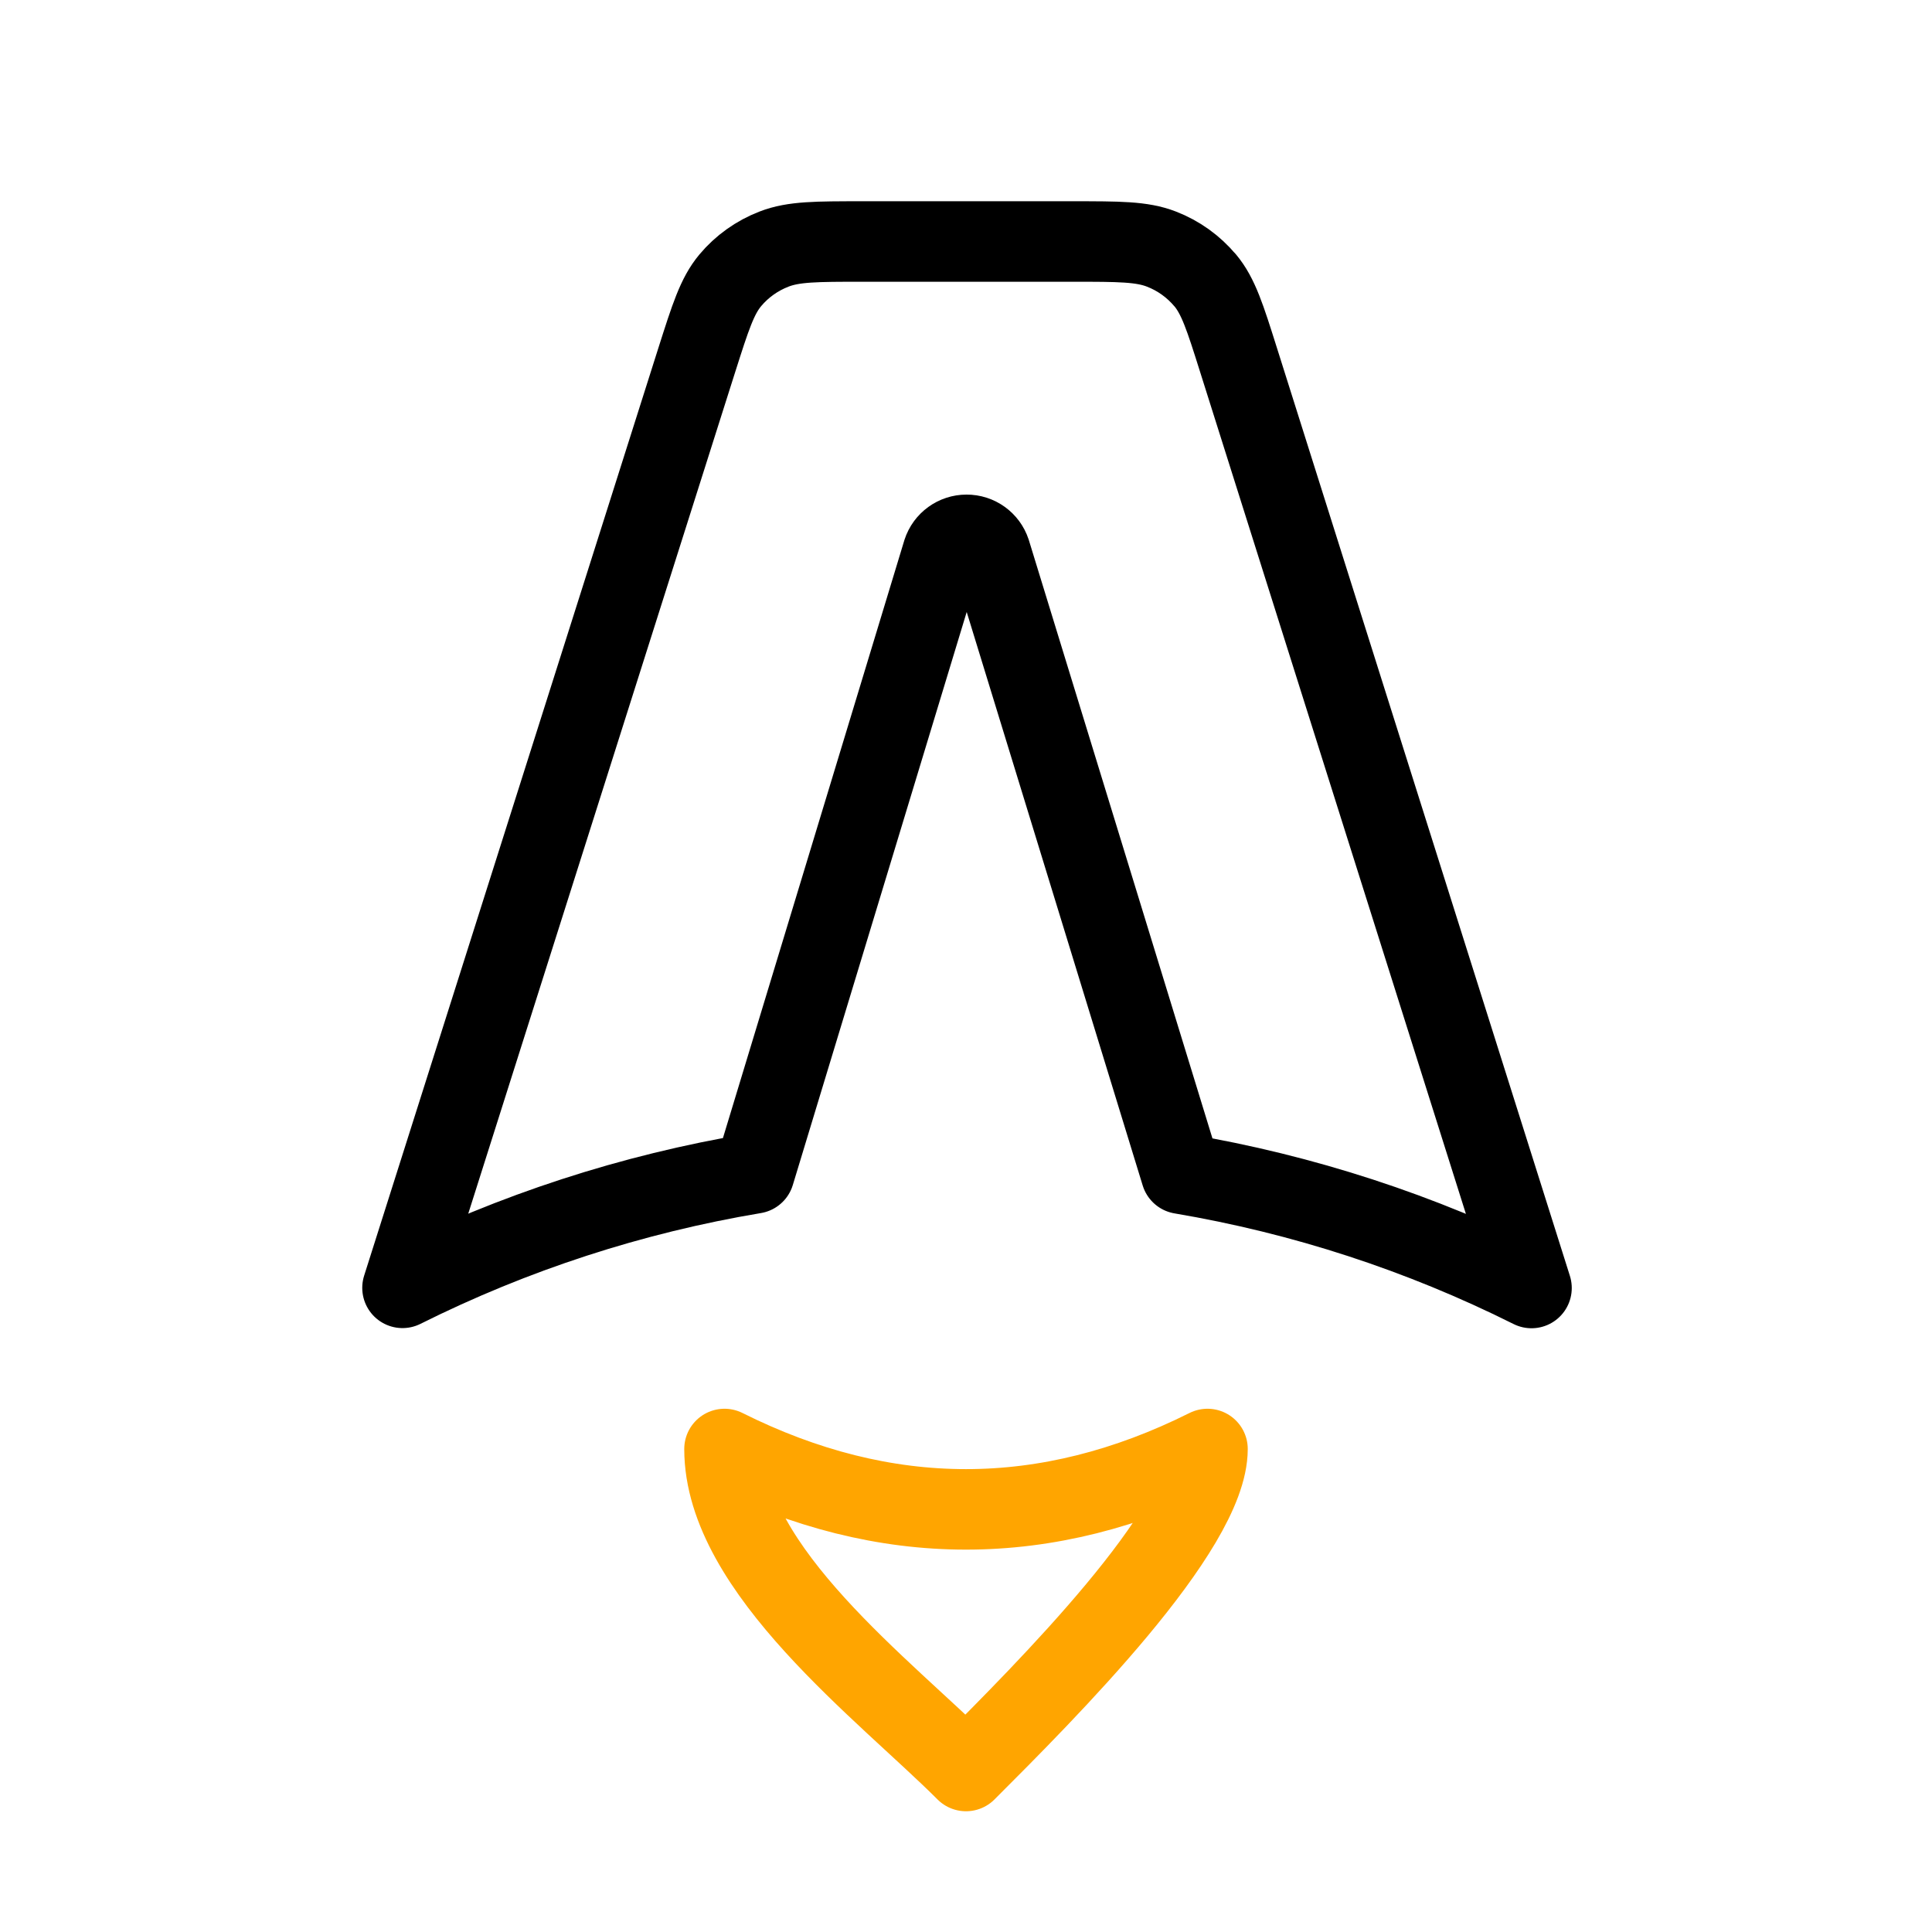
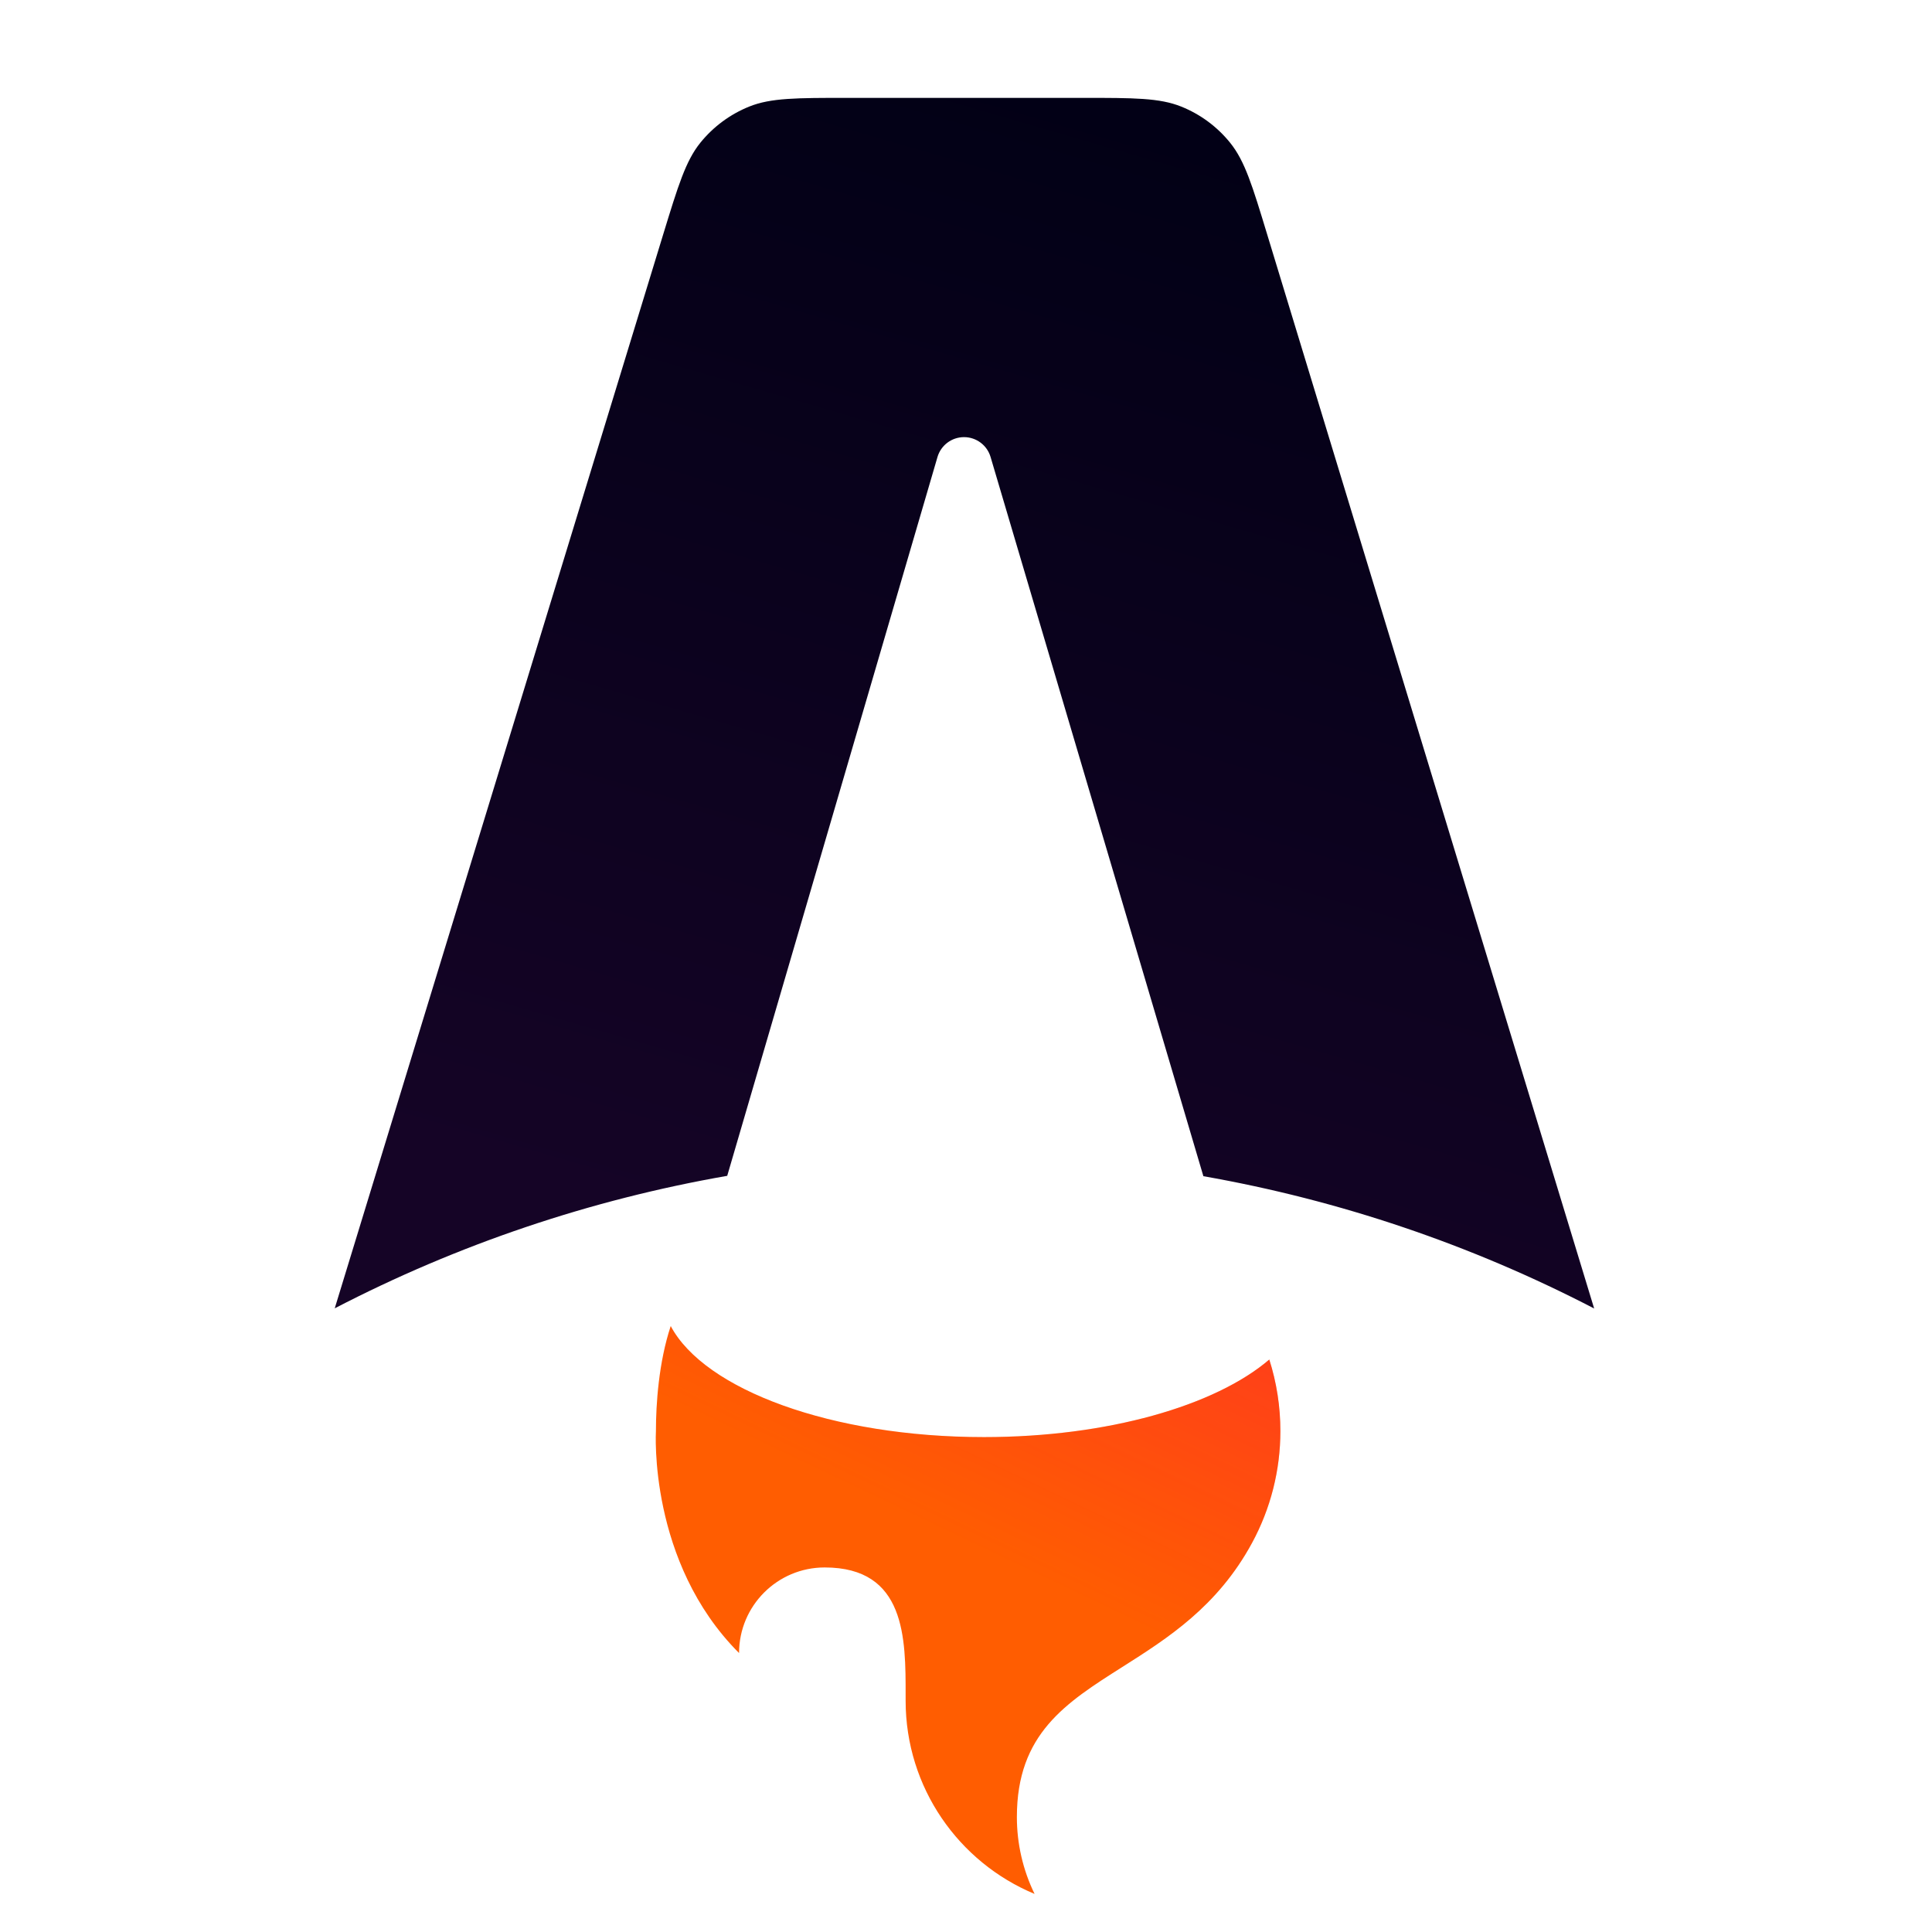
- <svg xmlns="http://www.w3.org/2000/svg" width="24" height="24" viewBox="0 0 24 24" fill="none" stroke-linecap="round" stroke-linejoin="round" class="icon icon-tabler icons-tabler-outline icon-tabler-brand-astro">
-   <path stroke="none" d="M0 0h24v24H0z" fill="none" />
-   <path d="M14.972 3.483c.163 .196 .247 .46 .413 .987l3.64 11.53a15.5 15.5 0 0 0 -4.352 -1.42l-2.37 -7.723a.31 .31 0 0 0 -.296 -.213a.31 .31 0 0 0 -.295 .214l-2.342 7.718a15.5 15.5 0 0 0 -4.37 1.422l3.657 -11.53c.168 -.527 .251 -.79 .415 -.986c.144 -.172 .331 -.306 .544 -.388c.242 -.094 .527 -.094 1.099 -.094h2.612c.572 0 .858 0 1.1 .094c.213 .082 .4 .217 .545 .39" stroke="black" />
-   <path d="M9 18c0 1.5 2 3 3 4c1 -1 3 -3 3 -4q -3 1.5 -6 0" stroke="orange" />
+ <svg xmlns="http://www.w3.org/2000/svg" viewBox="0 0 128 128">
+   <defs>
+     <linearGradient id="a" x1="882.997" x2="638.955" y1="27.113" y2="866.902" gradientTransform="scale(.1)" gradientUnits="userSpaceOnUse">
+       <stop offset="0" stop-color="#000014" />
+       <stop offset="1" stop-color="#150426" />
+     </linearGradient>
+     <linearGradient id="b" x1="1001.68" x2="790.326" y1="652.45" y2="1094.91" gradientTransform="scale(.1)" gradientUnits="userSpaceOnUse">
+       <stop offset="0" stop-color="#ff1639" />
+       <stop offset="1" stop-color="#ff1639" stop-opacity="0" />
+     </linearGradient>
+   </defs>
+   <path fill="url(#a)" d="M81.504 9.465c.973 1.207 1.469 2.836 2.457 6.09l21.656 71.136a90.079 90.079 0 0 0-25.89-8.765L65.629 30.28a1.833 1.833 0 0 0-3.52.004L48.18 77.902a90.104 90.104 0 0 0-26.003 8.778l21.758-71.14c.996-3.25 1.492-4.876 2.464-6.083a8.023 8.023 0 0 1 3.243-2.398c1.433-.575 3.136-.575 6.535-.575H71.72c3.402 0 5.105 0 6.543.579a7.988 7.988 0 0 1 3.242 2.402Zm0 0" />
+   <path fill="#ff5d01" d="M84.094 90.074c-3.57 3.055-10.696 5.137-18.903 5.137-10.07 0-18.515-3.137-20.754-7.356-.8 2.418-.98 5.184-.98 6.954 0 0-.527 8.675 5.508 14.71a5.671 5.671 0 0 1 5.672-5.671c5.37 0 5.367 4.683 5.363 8.488v.336c0 5.773 3.527 10.719 8.543 12.805a11.62 11.62 0 0 1-1.172-5.098c0-5.508 3.23-7.555 6.988-9.938 2.989-1.894 6.309-4 8.594-8.222a15.513 15.513 0 0 0 1.875-7.41 15.55 15.55 0 0 0-.734-4.735Zm0 0" />
+   <path fill="url(#b)" d="M84.094 90.074c-3.57 3.055-10.696 5.137-18.903 5.137-10.07 0-18.515-3.137-20.754-7.356-.8 2.418-.98 5.184-.98 6.954 0 0-.527 8.675 5.508 14.71a5.671 5.671 0 0 1 5.672-5.671c5.37 0 5.367 4.683 5.363 8.488v.336c0 5.773 3.527 10.719 8.543 12.805a11.62 11.62 0 0 1-1.172-5.098c0-5.508 3.23-7.555 6.988-9.938 2.989-1.894 6.309-4 8.594-8.222a15.513 15.513 0 0 0 1.875-7.41 15.55 15.55 0 0 0-.734-4.735Zm0 0" />
</svg>
